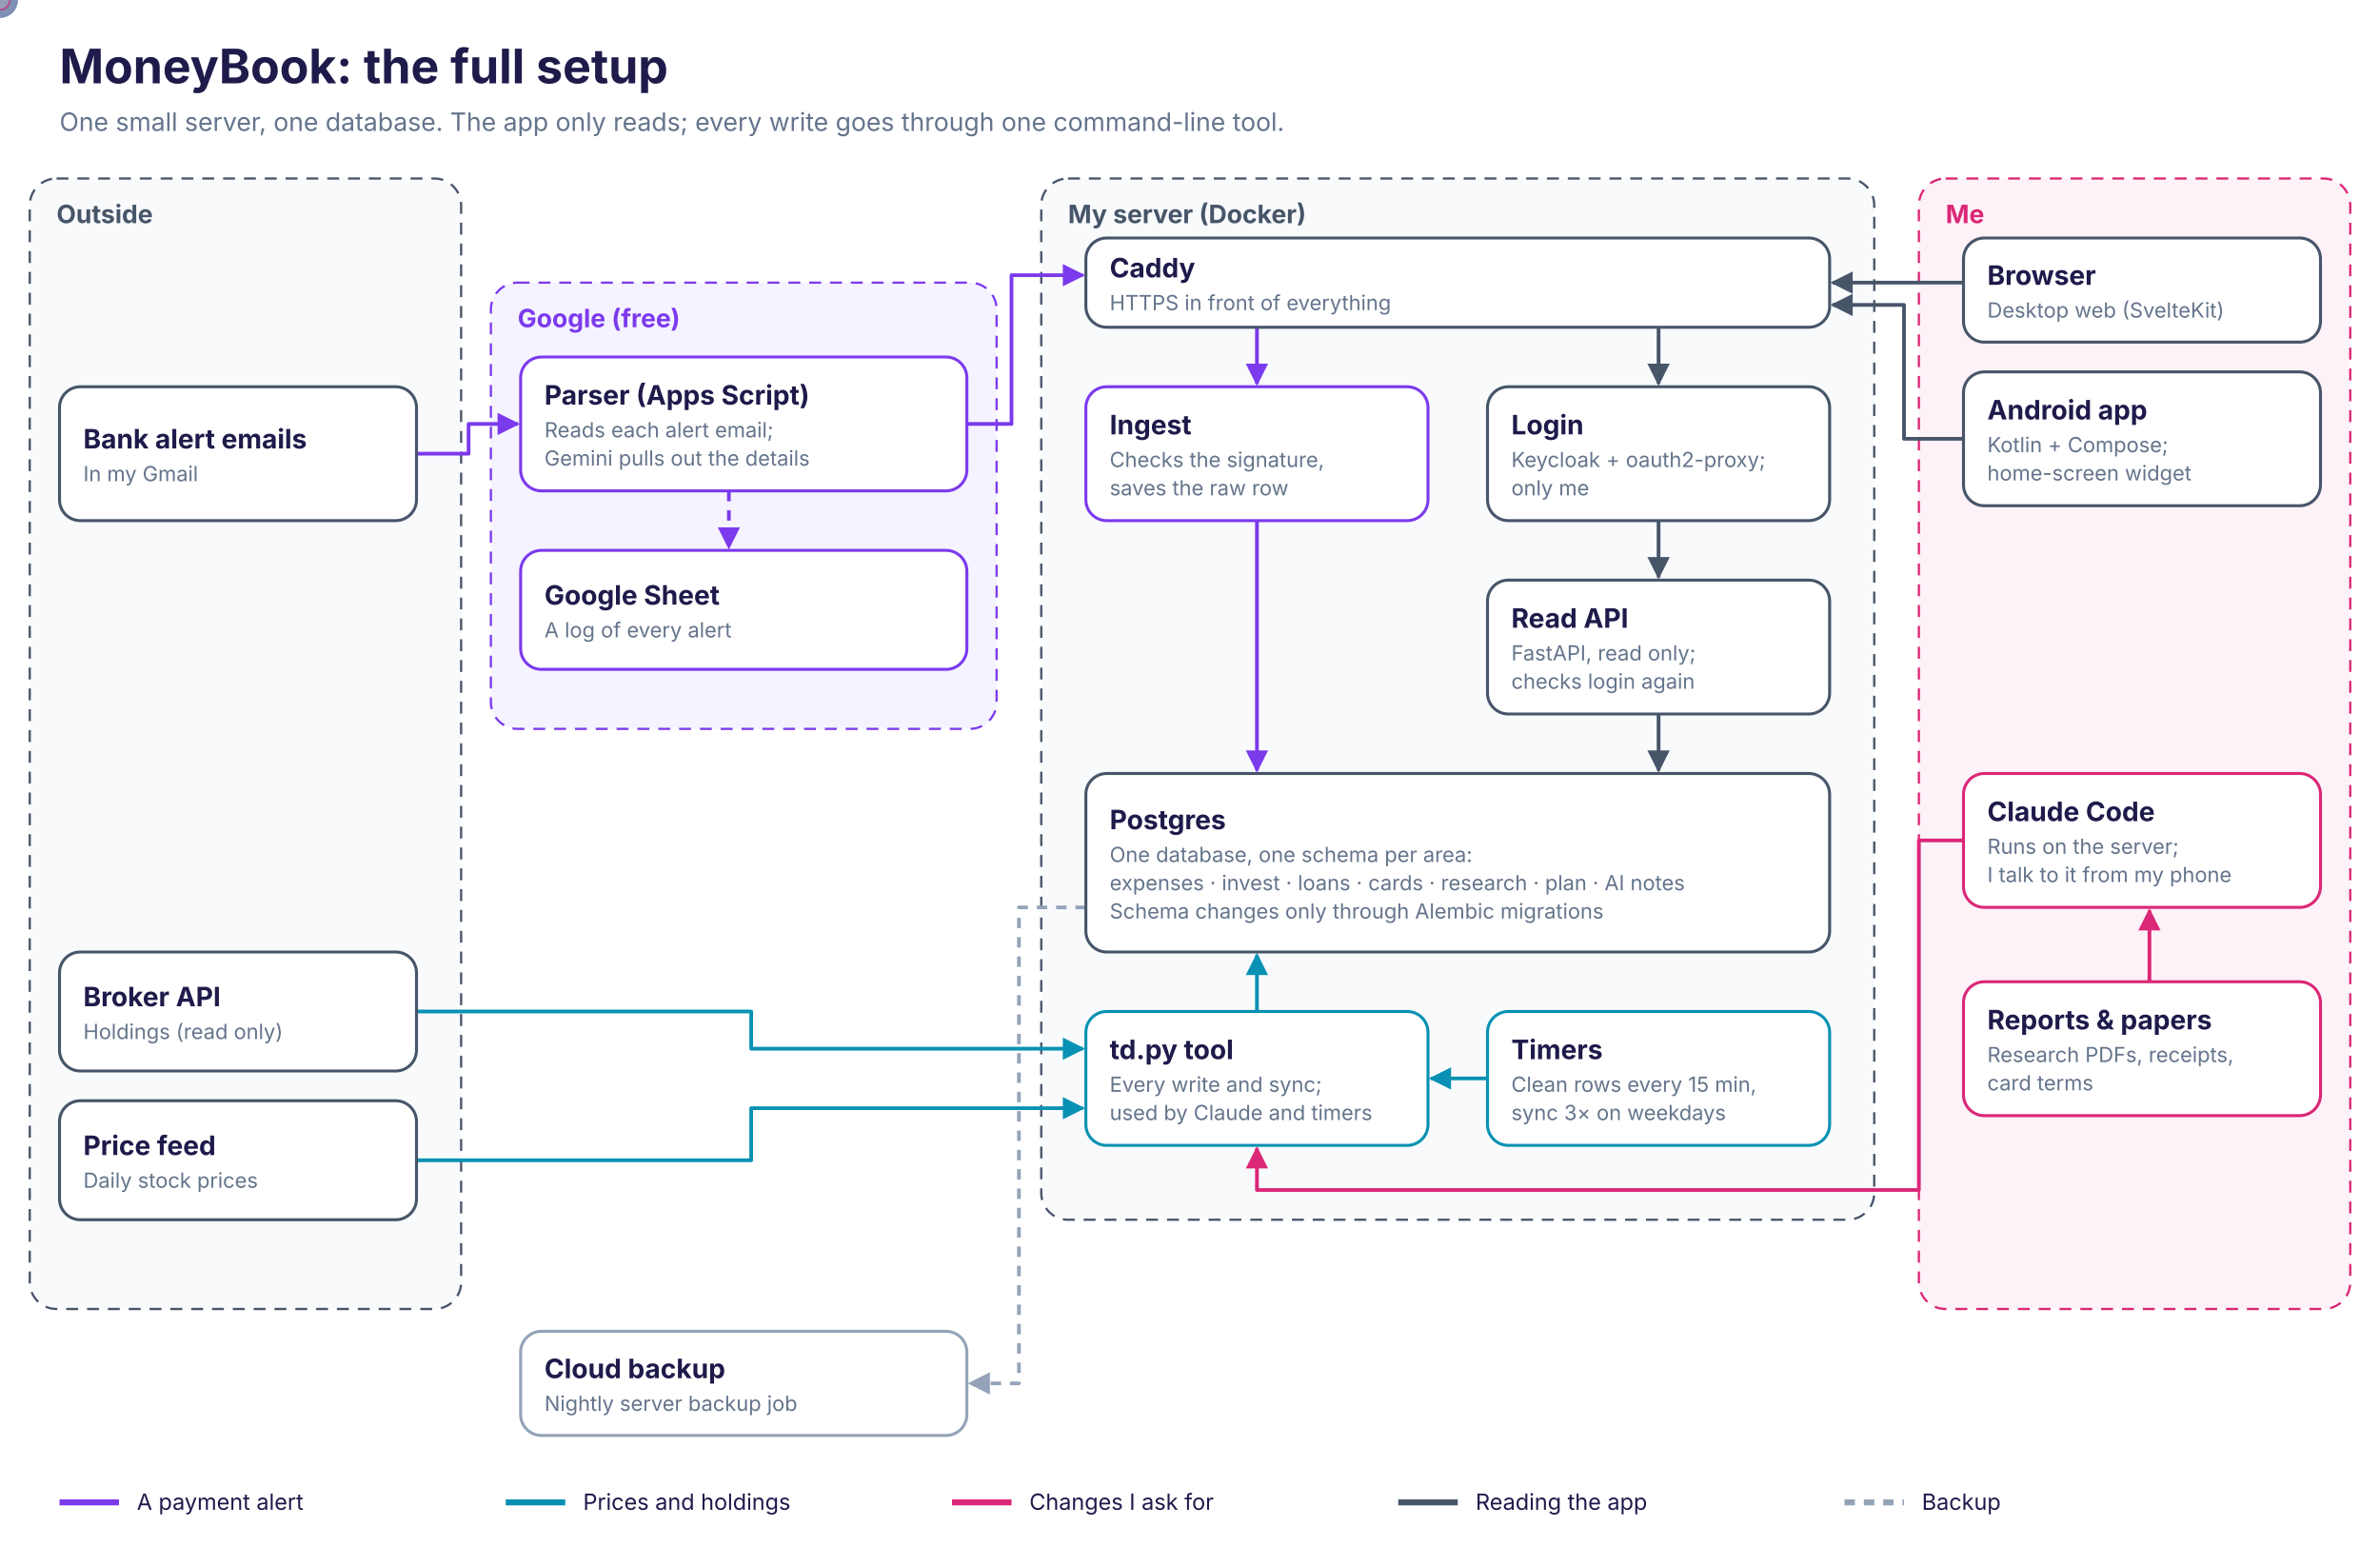
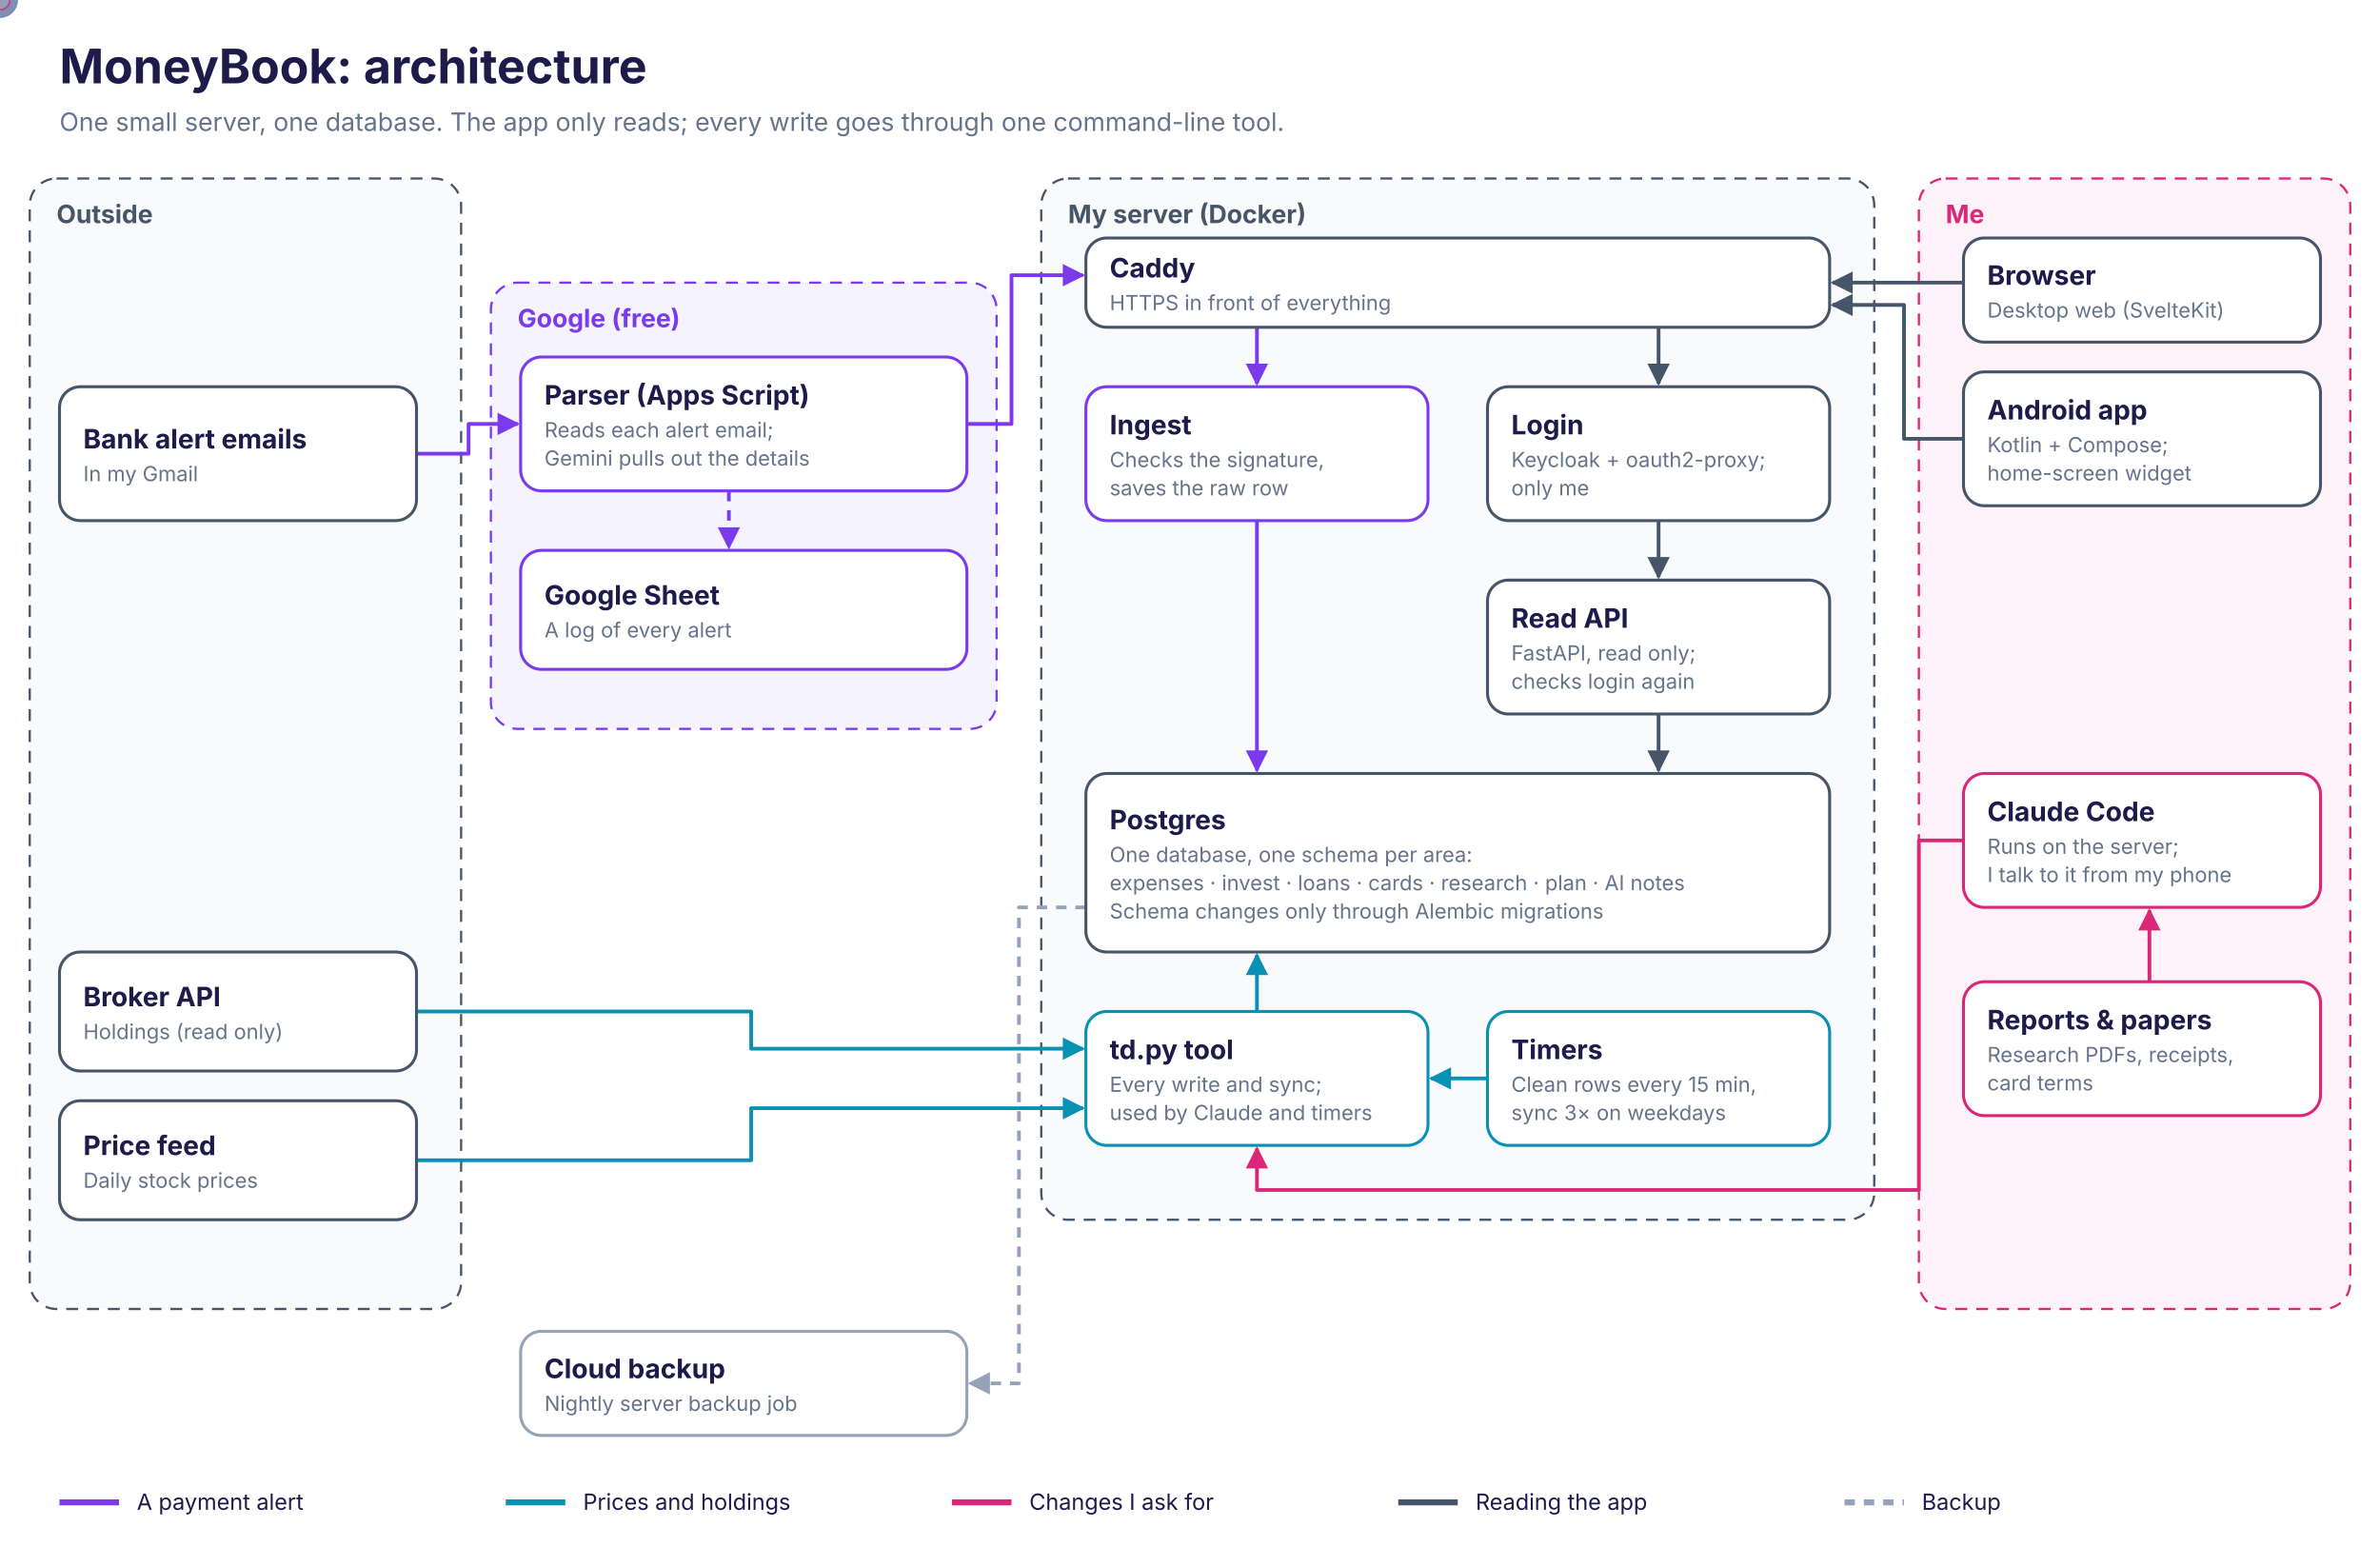
<svg xmlns="http://www.w3.org/2000/svg" width="1600" height="1040" viewBox="0 0 1600 1040" role="img" aria-label="MoneyBook architecture: sources, parser, server, database and apps">
  <defs>
    <marker id="a0891B2" viewBox="0 0 10 10" refX="9" refY="5" markerWidth="6" markerHeight="6" orient="auto-start-reverse">
      <path d="M0,0 L10,5 L0,10 z" fill="#0891B2" />
    </marker>
    <marker id="a475569" viewBox="0 0 10 10" refX="9" refY="5" markerWidth="6" markerHeight="6" orient="auto-start-reverse">
      <path d="M0,0 L10,5 L0,10 z" fill="#475569" />
    </marker>
    <marker id="a7C3AED" viewBox="0 0 10 10" refX="9" refY="5" markerWidth="6" markerHeight="6" orient="auto-start-reverse">
      <path d="M0,0 L10,5 L0,10 z" fill="#7C3AED" />
    </marker>
    <marker id="a94A3B8" viewBox="0 0 10 10" refX="9" refY="5" markerWidth="6" markerHeight="6" orient="auto-start-reverse">
      <path d="M0,0 L10,5 L0,10 z" fill="#94A3B8" />
    </marker>
    <marker id="aDB2777" viewBox="0 0 10 10" refX="9" refY="5" markerWidth="6" markerHeight="6" orient="auto-start-reverse">
      <path d="M0,0 L10,5 L0,10 z" fill="#DB2777" />
    </marker>
  </defs>
  <rect width="1600" height="1040" fill="#FFFFFF" />
  <rect x="20" y="120" width="290" height="760" rx="18" fill="#F8FAFC" stroke="#475569" stroke-width="1.5" stroke-dasharray="8,6" />
  <text x="38" y="150" font-family="Inter, 'Segoe UI', Helvetica, Arial, sans-serif" font-size="17" font-weight="bold" fill="#475569" text-anchor="start">Outside</text>
  <rect x="330" y="190" width="340" height="300" rx="18" fill="#F5F3FF" stroke="#7C3AED" stroke-width="1.5" stroke-dasharray="8,6" />
  <text x="348" y="220" font-family="Inter, 'Segoe UI', Helvetica, Arial, sans-serif" font-size="17" font-weight="bold" fill="#7C3AED" text-anchor="start">Google (free)</text>
  <rect x="700" y="120" width="560" height="700" rx="18" fill="#F8FAFC" stroke="#475569" stroke-width="1.5" stroke-dasharray="8,6" />
  <text x="718" y="150" font-family="Inter, 'Segoe UI', Helvetica, Arial, sans-serif" font-size="17" font-weight="bold" fill="#475569" text-anchor="start">My server (Docker)</text>
  <rect x="1290" y="120" width="290" height="760" rx="18" fill="#FDF2F8" stroke="#DB2777" stroke-width="1.5" stroke-dasharray="8,6" />
  <text x="1308" y="150" font-family="Inter, 'Segoe UI', Helvetica, Arial, sans-serif" font-size="17" font-weight="bold" fill="#DB2777" text-anchor="start">Me</text>
  <path d="M280,305 L315,305 L315,285 L348,285" fill="none" stroke="#7C3AED" stroke-width="2.5" stroke-linejoin="round" marker-end="url(#a7C3AED)" />
  <path d="M650,285 L680,285 L680,185 L728,185" fill="none" stroke="#7C3AED" stroke-width="2.5" stroke-linejoin="round" marker-end="url(#a7C3AED)" />
  <path d="M845,220 L845,258" fill="none" stroke="#7C3AED" stroke-width="2.5" stroke-linejoin="round" marker-end="url(#a7C3AED)" />
  <path d="M845,350 L845,518" fill="none" stroke="#7C3AED" stroke-width="2.5" stroke-linejoin="round" marker-end="url(#a7C3AED)" />
  <path d="M490,330 L490,368" fill="none" stroke="#7C3AED" stroke-width="2.5" stroke-linejoin="round" stroke-dasharray="7,6" marker-end="url(#a7C3AED)" />
  <path d="M1320,190 L1232,190" fill="none" stroke="#475569" stroke-width="2.5" stroke-linejoin="round" marker-end="url(#a475569)" />
  <path d="M1320,295 L1280,295 L1280,205 L1232,205" fill="none" stroke="#475569" stroke-width="2.5" stroke-linejoin="round" marker-end="url(#a475569)" />
  <path d="M1115,220 L1115,258" fill="none" stroke="#475569" stroke-width="2.5" stroke-linejoin="round" marker-end="url(#a475569)" />
  <path d="M1115,350 L1115,388" fill="none" stroke="#475569" stroke-width="2.5" stroke-linejoin="round" marker-end="url(#a475569)" />
  <path d="M1115,480 L1115,518" fill="none" stroke="#475569" stroke-width="2.5" stroke-linejoin="round" marker-end="url(#a475569)" />
  <path d="M1115,540 L1115,520" fill="none" stroke="#475569" stroke-width="2.5" stroke-linejoin="round" />
  <path d="M280,680 L505,680 L505,705 L728,705" fill="none" stroke="#0891B2" stroke-width="2.5" stroke-linejoin="round" marker-end="url(#a0891B2)" />
  <path d="M280,780 L505,780 L505,745 L728,745" fill="none" stroke="#0891B2" stroke-width="2.5" stroke-linejoin="round" marker-end="url(#a0891B2)" />
  <path d="M845,680 L845,642" fill="none" stroke="#0891B2" stroke-width="2.5" stroke-linejoin="round" marker-end="url(#a0891B2)" />
  <path d="M1000,725 L962,725" fill="none" stroke="#0891B2" stroke-width="2.5" stroke-linejoin="round" marker-end="url(#a0891B2)" />
  <path d="M1320,565 L1290,565 L1290,800 L845,800 L845,772" fill="none" stroke="#DB2777" stroke-width="2.5" stroke-linejoin="round" marker-end="url(#aDB2777)" />
  <path d="M1445,660 L1445,612" fill="none" stroke="#DB2777" stroke-width="2.5" stroke-linejoin="round" marker-end="url(#aDB2777)" />
  <path d="M730,610 L685,610 L685,930 L652,930" fill="none" stroke="#94A3B8" stroke-width="2.5" stroke-linejoin="round" stroke-dasharray="7,6" marker-end="url(#a94A3B8)" />
  <path d="M40,1010 L80,1010" fill="none" stroke="#7C3AED" stroke-width="4" stroke-linejoin="round" />
  <path d="M340,1010 L380,1010" fill="none" stroke="#0891B2" stroke-width="4" stroke-linejoin="round" />
  <path d="M640,1010 L680,1010" fill="none" stroke="#DB2777" stroke-width="4" stroke-linejoin="round" />
  <path d="M940,1010 L980,1010" fill="none" stroke="#475569" stroke-width="4" stroke-linejoin="round" />
  <path d="M1240,1010 L1280,1010" fill="none" stroke="#94A3B8" stroke-width="4" stroke-linejoin="round" stroke-dasharray="7,6" />
  <circle r="7" fill="#7C3AED" opacity="0.95">
    <animateMotion dur="5s" begin="-0s" repeatCount="indefinite" path="M280,305 L315,305 L315,285 L350,285 L680,285 L680,185 L845,185 L845,540" />
  </circle>
  <circle r="12" fill="#7C3AED" opacity="0.18">
    <animateMotion dur="5s" begin="-0s" repeatCount="indefinite" path="M280,305 L315,305 L315,285 L350,285 L680,285 L680,185 L845,185 L845,540" />
  </circle>
  <circle r="7" fill="#475569" opacity="0.95">
    <animateMotion dur="3.5s" begin="-0.6s" repeatCount="indefinite" path="M1320,190 L1115,190 L1115,540" />
  </circle>
  <circle r="12" fill="#475569" opacity="0.18">
    <animateMotion dur="3.5s" begin="-0.6s" repeatCount="indefinite" path="M1320,190 L1115,190 L1115,540" />
  </circle>
  <circle r="7" fill="#475569" opacity="0.95">
    <animateMotion dur="3.5s" begin="-2.3s" repeatCount="indefinite" path="M1320,190 L1115,190 L1115,540" />
  </circle>
  <circle r="12" fill="#475569" opacity="0.18">
    <animateMotion dur="3.5s" begin="-2.3s" repeatCount="indefinite" path="M1320,190 L1115,190 L1115,540" />
  </circle>
  <circle r="7" fill="#0891B2" opacity="0.95">
    <animateMotion dur="4.5s" begin="-1s" repeatCount="indefinite" path="M280,680 L505,680 L505,705 L845,705 L845,560" />
  </circle>
  <circle r="12" fill="#0891B2" opacity="0.18">
    <animateMotion dur="4.5s" begin="-1s" repeatCount="indefinite" path="M280,680 L505,680 L505,705 L845,705 L845,560" />
  </circle>
  <circle r="7" fill="#0891B2" opacity="0.95">
    <animateMotion dur="4.5s" begin="-3s" repeatCount="indefinite" path="M280,780 L505,780 L505,745 L845,745 L845,560" />
  </circle>
  <circle r="12" fill="#0891B2" opacity="0.18">
    <animateMotion dur="4.5s" begin="-3s" repeatCount="indefinite" path="M280,780 L505,780 L505,745 L845,745 L845,560" />
  </circle>
  <circle r="7" fill="#0891B2" opacity="0.95">
    <animateMotion dur="4s" begin="-2s" repeatCount="indefinite" path="M1115,725 L845,725 L845,560" />
  </circle>
  <circle r="12" fill="#0891B2" opacity="0.18">
    <animateMotion dur="4s" begin="-2s" repeatCount="indefinite" path="M1115,725 L845,725 L845,560" />
  </circle>
  <circle r="7" fill="#DB2777" opacity="0.95">
    <animateMotion dur="5s" begin="-1.5s" repeatCount="indefinite" path="M1320,565 L1290,565 L1290,800 L845,800 L845,560" />
  </circle>
  <circle r="12" fill="#DB2777" opacity="0.18">
    <animateMotion dur="5s" begin="-1.5s" repeatCount="indefinite" path="M1320,565 L1290,565 L1290,800 L845,800 L845,560" />
  </circle>
  <circle r="6" fill="#94A3B8" opacity="0.95">
    <animateMotion dur="6s" begin="-0s" repeatCount="indefinite" path="M730,610 L685,610 L685,930 L650,930" />
  </circle>
  <circle r="11" fill="#94A3B8" opacity="0.18">
    <animateMotion dur="6s" begin="-0s" repeatCount="indefinite" path="M730,610 L685,610 L685,930 L650,930" />
  </circle>
-   <text x="40" y="56" font-family="Inter, 'Segoe UI', Helvetica, Arial, sans-serif" font-size="32" font-weight="bold" fill="#1E1B4B" text-anchor="start">MoneyBook: the full setup</text>
+   <text x="40" y="56" font-family="Inter, 'Segoe UI', Helvetica, Arial, sans-serif" font-size="32" font-weight="bold" fill="#1E1B4B" text-anchor="start">MoneyBook: architecture</text>
  <text x="40" y="88" font-family="Inter, 'Segoe UI', Helvetica, Arial, sans-serif" font-size="17" font-weight="normal" fill="#64748B" text-anchor="start">One small server, one database. The app only reads; every write goes through one command-line tool.</text>
  <rect x="40" y="260" width="240" height="90" rx="14" fill="#FFFFFF" stroke="#475569" stroke-width="2" />
  <text x="56" y="301.5" font-family="Inter, 'Segoe UI', Helvetica, Arial, sans-serif" font-size="18" font-weight="bold" fill="#1E1B4B" text-anchor="start">Bank alert emails</text>
  <text x="56" y="323.5" font-family="Inter, 'Segoe UI', Helvetica, Arial, sans-serif" font-size="14" font-weight="normal" fill="#64748B" text-anchor="start">In my Gmail</text>
  <rect x="40" y="640" width="240" height="80" rx="14" fill="#FFFFFF" stroke="#475569" stroke-width="2" />
  <text x="56" y="676.5" font-family="Inter, 'Segoe UI', Helvetica, Arial, sans-serif" font-size="18" font-weight="bold" fill="#1E1B4B" text-anchor="start">Broker API</text>
  <text x="56" y="698.5" font-family="Inter, 'Segoe UI', Helvetica, Arial, sans-serif" font-size="14" font-weight="normal" fill="#64748B" text-anchor="start">Holdings (read only)</text>
  <rect x="40" y="740" width="240" height="80" rx="14" fill="#FFFFFF" stroke="#475569" stroke-width="2" />
  <text x="56" y="776.5" font-family="Inter, 'Segoe UI', Helvetica, Arial, sans-serif" font-size="18" font-weight="bold" fill="#1E1B4B" text-anchor="start">Price feed</text>
  <text x="56" y="798.5" font-family="Inter, 'Segoe UI', Helvetica, Arial, sans-serif" font-size="14" font-weight="normal" fill="#64748B" text-anchor="start">Daily stock prices</text>
  <rect x="350" y="240" width="300" height="90" rx="14" fill="#FFFFFF" stroke="#7C3AED" stroke-width="2" />
  <text x="366" y="272.0" font-family="Inter, 'Segoe UI', Helvetica, Arial, sans-serif" font-size="18" font-weight="bold" fill="#1E1B4B" text-anchor="start">Parser (Apps Script)</text>
  <text x="366" y="294.0" font-family="Inter, 'Segoe UI', Helvetica, Arial, sans-serif" font-size="14" font-weight="normal" fill="#64748B" text-anchor="start">Reads each alert email;</text>
  <text x="366" y="313.0" font-family="Inter, 'Segoe UI', Helvetica, Arial, sans-serif" font-size="14" font-weight="normal" fill="#64748B" text-anchor="start">Gemini pulls out the details</text>
  <rect x="350" y="370" width="300" height="80" rx="14" fill="#FFFFFF" stroke="#7C3AED" stroke-width="2" />
  <text x="366" y="406.5" font-family="Inter, 'Segoe UI', Helvetica, Arial, sans-serif" font-size="18" font-weight="bold" fill="#1E1B4B" text-anchor="start">Google Sheet</text>
  <text x="366" y="428.5" font-family="Inter, 'Segoe UI', Helvetica, Arial, sans-serif" font-size="14" font-weight="normal" fill="#64748B" text-anchor="start">A log of every alert</text>
  <rect x="730" y="160" width="500" height="60" rx="14" fill="#FFFFFF" stroke="#475569" stroke-width="2" />
  <text x="746" y="186.5" font-family="Inter, 'Segoe UI', Helvetica, Arial, sans-serif" font-size="18" font-weight="bold" fill="#1E1B4B" text-anchor="start">Caddy</text>
  <text x="746" y="208.5" font-family="Inter, 'Segoe UI', Helvetica, Arial, sans-serif" font-size="14" font-weight="normal" fill="#64748B" text-anchor="start">HTTPS in front of everything</text>
  <rect x="730" y="260" width="230" height="90" rx="14" fill="#FFFFFF" stroke="#7C3AED" stroke-width="2" />
  <text x="746" y="292.0" font-family="Inter, 'Segoe UI', Helvetica, Arial, sans-serif" font-size="18" font-weight="bold" fill="#1E1B4B" text-anchor="start">Ingest</text>
  <text x="746" y="314.0" font-family="Inter, 'Segoe UI', Helvetica, Arial, sans-serif" font-size="14" font-weight="normal" fill="#64748B" text-anchor="start">Checks the signature,</text>
  <text x="746" y="333.0" font-family="Inter, 'Segoe UI', Helvetica, Arial, sans-serif" font-size="14" font-weight="normal" fill="#64748B" text-anchor="start">saves the raw row</text>
  <rect x="1000" y="260" width="230" height="90" rx="14" fill="#FFFFFF" stroke="#475569" stroke-width="2" />
  <text x="1016" y="292.0" font-family="Inter, 'Segoe UI', Helvetica, Arial, sans-serif" font-size="18" font-weight="bold" fill="#1E1B4B" text-anchor="start">Login</text>
  <text x="1016" y="314.0" font-family="Inter, 'Segoe UI', Helvetica, Arial, sans-serif" font-size="14" font-weight="normal" fill="#64748B" text-anchor="start">Keycloak + oauth2-proxy;</text>
  <text x="1016" y="333.0" font-family="Inter, 'Segoe UI', Helvetica, Arial, sans-serif" font-size="14" font-weight="normal" fill="#64748B" text-anchor="start">only me</text>
  <rect x="1000" y="390" width="230" height="90" rx="14" fill="#FFFFFF" stroke="#475569" stroke-width="2" />
  <text x="1016" y="422.0" font-family="Inter, 'Segoe UI', Helvetica, Arial, sans-serif" font-size="18" font-weight="bold" fill="#1E1B4B" text-anchor="start">Read API</text>
  <text x="1016" y="444.0" font-family="Inter, 'Segoe UI', Helvetica, Arial, sans-serif" font-size="14" font-weight="normal" fill="#64748B" text-anchor="start">FastAPI, read only;</text>
  <text x="1016" y="463.0" font-family="Inter, 'Segoe UI', Helvetica, Arial, sans-serif" font-size="14" font-weight="normal" fill="#64748B" text-anchor="start">checks login again</text>
  <rect x="730" y="520" width="500" height="120" rx="14" fill="#FFFFFF" stroke="#475569" stroke-width="2" />
  <text x="746" y="557.5" font-family="Inter, 'Segoe UI', Helvetica, Arial, sans-serif" font-size="18" font-weight="bold" fill="#1E1B4B" text-anchor="start">Postgres</text>
  <text x="746" y="579.5" font-family="Inter, 'Segoe UI', Helvetica, Arial, sans-serif" font-size="14" font-weight="normal" fill="#64748B" text-anchor="start">One database, one schema per area:</text>
  <text x="746" y="598.5" font-family="Inter, 'Segoe UI', Helvetica, Arial, sans-serif" font-size="14" font-weight="normal" fill="#64748B" text-anchor="start">expenses · invest · loans · cards · research · plan · AI notes</text>
  <text x="746" y="617.5" font-family="Inter, 'Segoe UI', Helvetica, Arial, sans-serif" font-size="14" font-weight="normal" fill="#64748B" text-anchor="start">Schema changes only through Alembic migrations</text>
  <rect x="730" y="680" width="230" height="90" rx="14" fill="#FFFFFF" stroke="#0891B2" stroke-width="2" />
  <text x="746" y="712.0" font-family="Inter, 'Segoe UI', Helvetica, Arial, sans-serif" font-size="18" font-weight="bold" fill="#1E1B4B" text-anchor="start">td.py tool</text>
  <text x="746" y="734.0" font-family="Inter, 'Segoe UI', Helvetica, Arial, sans-serif" font-size="14" font-weight="normal" fill="#64748B" text-anchor="start">Every write and sync;</text>
  <text x="746" y="753.0" font-family="Inter, 'Segoe UI', Helvetica, Arial, sans-serif" font-size="14" font-weight="normal" fill="#64748B" text-anchor="start">used by Claude and timers</text>
  <rect x="1000" y="680" width="230" height="90" rx="14" fill="#FFFFFF" stroke="#0891B2" stroke-width="2" />
  <text x="1016" y="712.0" font-family="Inter, 'Segoe UI', Helvetica, Arial, sans-serif" font-size="18" font-weight="bold" fill="#1E1B4B" text-anchor="start">Timers</text>
  <text x="1016" y="734.0" font-family="Inter, 'Segoe UI', Helvetica, Arial, sans-serif" font-size="14" font-weight="normal" fill="#64748B" text-anchor="start">Clean rows every 15 min,</text>
  <text x="1016" y="753.0" font-family="Inter, 'Segoe UI', Helvetica, Arial, sans-serif" font-size="14" font-weight="normal" fill="#64748B" text-anchor="start">sync 3× on weekdays</text>
  <rect x="1320" y="160" width="240" height="70" rx="14" fill="#FFFFFF" stroke="#475569" stroke-width="2" />
  <text x="1336" y="191.5" font-family="Inter, 'Segoe UI', Helvetica, Arial, sans-serif" font-size="18" font-weight="bold" fill="#1E1B4B" text-anchor="start">Browser</text>
  <text x="1336" y="213.5" font-family="Inter, 'Segoe UI', Helvetica, Arial, sans-serif" font-size="14" font-weight="normal" fill="#64748B" text-anchor="start">Desktop web (SvelteKit)</text>
  <rect x="1320" y="250" width="240" height="90" rx="14" fill="#FFFFFF" stroke="#475569" stroke-width="2" />
  <text x="1336" y="282.0" font-family="Inter, 'Segoe UI', Helvetica, Arial, sans-serif" font-size="18" font-weight="bold" fill="#1E1B4B" text-anchor="start">Android app</text>
  <text x="1336" y="304.0" font-family="Inter, 'Segoe UI', Helvetica, Arial, sans-serif" font-size="14" font-weight="normal" fill="#64748B" text-anchor="start">Kotlin + Compose;</text>
  <text x="1336" y="323.0" font-family="Inter, 'Segoe UI', Helvetica, Arial, sans-serif" font-size="14" font-weight="normal" fill="#64748B" text-anchor="start">home-screen widget</text>
  <rect x="1320" y="520" width="240" height="90" rx="14" fill="#FFFFFF" stroke="#DB2777" stroke-width="2" />
  <text x="1336" y="552.0" font-family="Inter, 'Segoe UI', Helvetica, Arial, sans-serif" font-size="18" font-weight="bold" fill="#1E1B4B" text-anchor="start">Claude Code</text>
  <text x="1336" y="574.0" font-family="Inter, 'Segoe UI', Helvetica, Arial, sans-serif" font-size="14" font-weight="normal" fill="#64748B" text-anchor="start">Runs on the server;</text>
  <text x="1336" y="593.0" font-family="Inter, 'Segoe UI', Helvetica, Arial, sans-serif" font-size="14" font-weight="normal" fill="#64748B" text-anchor="start">I talk to it from my phone</text>
  <rect x="1320" y="660" width="240" height="90" rx="14" fill="#FFFFFF" stroke="#DB2777" stroke-width="2" />
  <text x="1336" y="692.0" font-family="Inter, 'Segoe UI', Helvetica, Arial, sans-serif" font-size="18" font-weight="bold" fill="#1E1B4B" text-anchor="start">Reports &amp; papers</text>
  <text x="1336" y="714.0" font-family="Inter, 'Segoe UI', Helvetica, Arial, sans-serif" font-size="14" font-weight="normal" fill="#64748B" text-anchor="start">Research PDFs, receipts,</text>
  <text x="1336" y="733.0" font-family="Inter, 'Segoe UI', Helvetica, Arial, sans-serif" font-size="14" font-weight="normal" fill="#64748B" text-anchor="start">card terms</text>
  <rect x="350" y="895" width="300" height="70" rx="14" fill="#FFFFFF" stroke="#94A3B8" stroke-width="2" />
  <text x="366" y="926.5" font-family="Inter, 'Segoe UI', Helvetica, Arial, sans-serif" font-size="18" font-weight="bold" fill="#1E1B4B" text-anchor="start">Cloud backup</text>
  <text x="366" y="948.5" font-family="Inter, 'Segoe UI', Helvetica, Arial, sans-serif" font-size="14" font-weight="normal" fill="#64748B" text-anchor="start">Nightly server backup job</text>
  <text x="92" y="1015" font-family="Inter, 'Segoe UI', Helvetica, Arial, sans-serif" font-size="15" font-weight="normal" fill="#1E1B4B" text-anchor="start">A payment alert</text>
  <text x="392" y="1015" font-family="Inter, 'Segoe UI', Helvetica, Arial, sans-serif" font-size="15" font-weight="normal" fill="#1E1B4B" text-anchor="start">Prices and holdings</text>
  <text x="692" y="1015" font-family="Inter, 'Segoe UI', Helvetica, Arial, sans-serif" font-size="15" font-weight="normal" fill="#1E1B4B" text-anchor="start">Changes I ask for</text>
  <text x="992" y="1015" font-family="Inter, 'Segoe UI', Helvetica, Arial, sans-serif" font-size="15" font-weight="normal" fill="#1E1B4B" text-anchor="start">Reading the app</text>
  <text x="1292" y="1015" font-family="Inter, 'Segoe UI', Helvetica, Arial, sans-serif" font-size="15" font-weight="normal" fill="#1E1B4B" text-anchor="start">Backup</text>
</svg>
